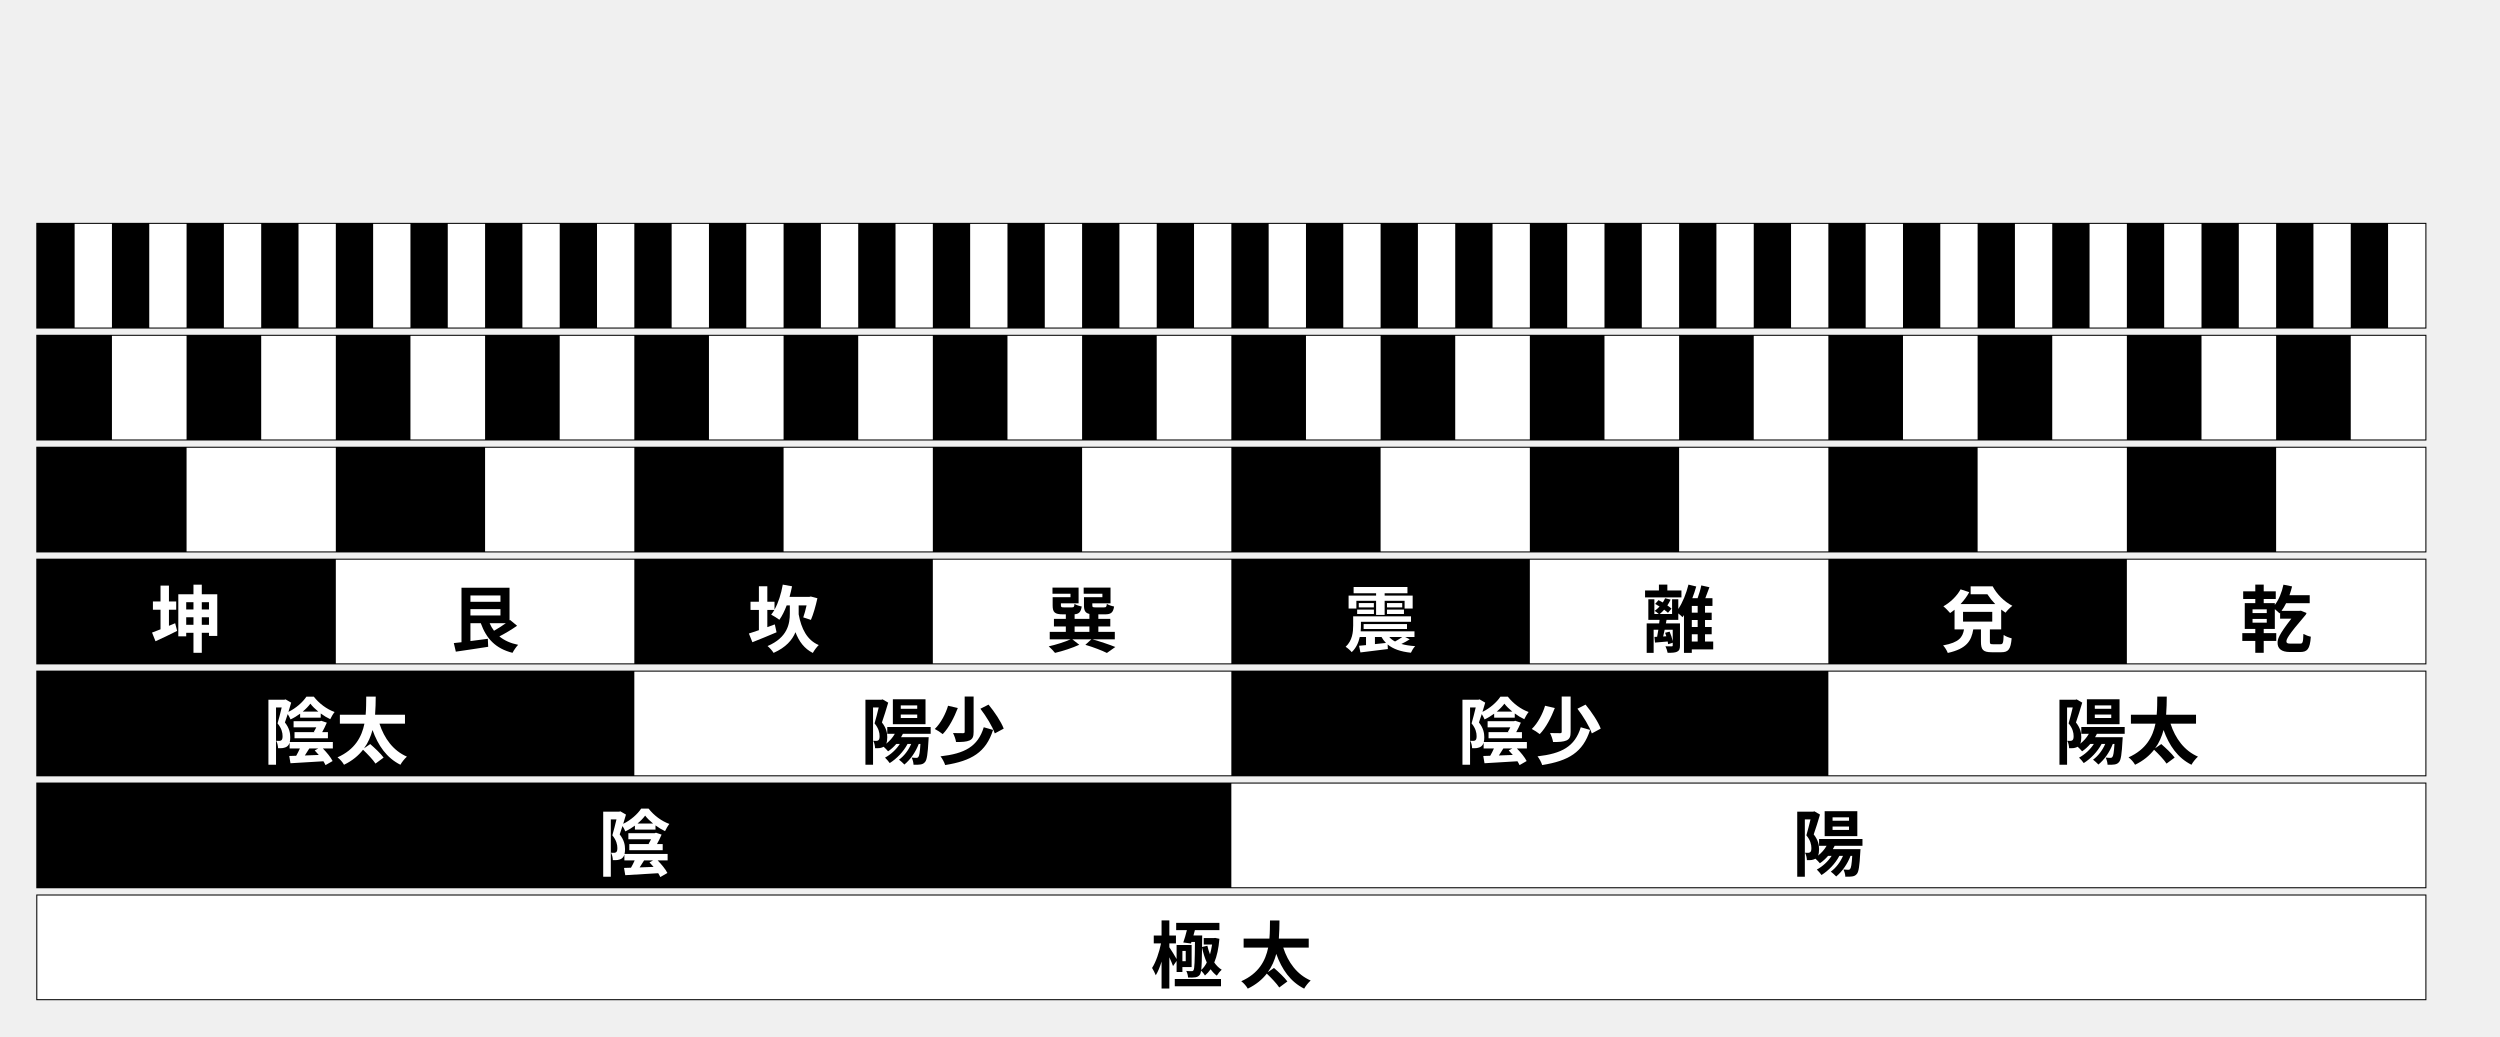
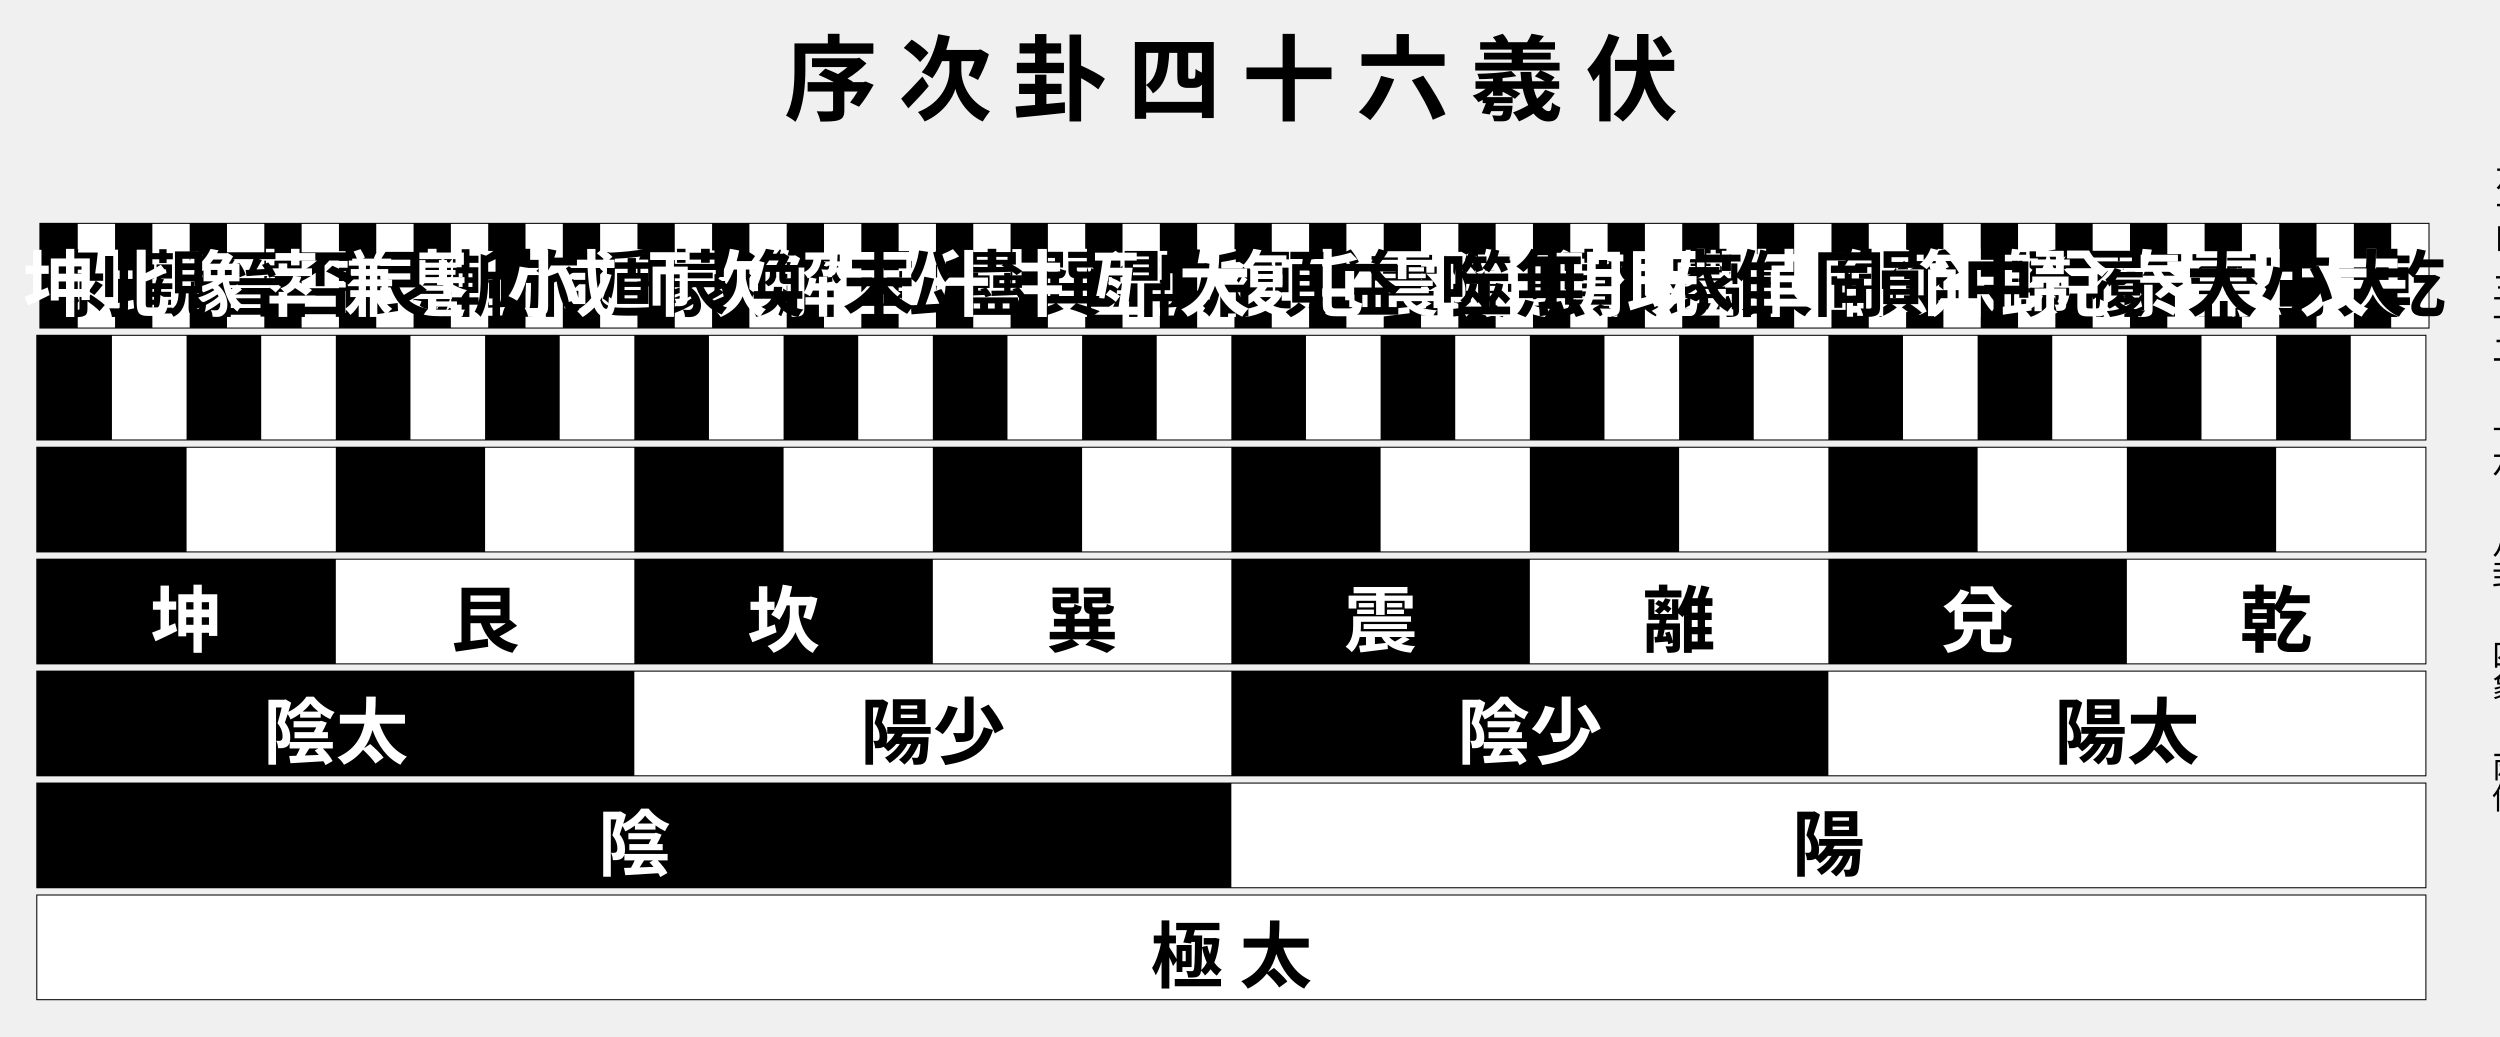
<svg xmlns="http://www.w3.org/2000/svg" xmlns:ns1="http://svgjs.dev/svgjs" version="1.1" width="1206" height="500">
  <g>
-     <rect width="1152" height="50" stroke-width="1" stroke="black" fill="black" x="18" y="108" />
-     <line x1="1170" y1="133" x2="18" y2="133" stroke-width="50" stroke="white" stroke-dasharray="18" />
+     <rect width="1152" height="50" stroke-width="1" stroke="none" fill="none" x="18" y="8" />
+     <text font-size="45" x="594" y="33" font-family="Hiragino Sans CNS" font-weight="bold" text-anchor="middle" dominant-baseline="central" direction="rtl" unicode-bidi="bidi-override" ns1:data="{&quot;leading&quot;:&quot;1.3&quot;}">伏 羲 六 十 四 卦 次 序</text>
+   </g>
+   <g>
+     <rect width="1152" height="50" stroke-width="1" stroke="black" fill="black" x="19.502" y="108" />
+     <line x1="1171.502" y1="133" x2="19.502" y2="133" stroke-width="50" stroke="white" stroke-dasharray="18" />
+     <text font-size="35" x="1162.502" y="133" font-family="Hiragino Sans CNS" font-weight="bold" text-anchor="middle" dominant-baseline="central" direction="rtl" unicode-bidi="bidi-override" ns1:data="{&quot;leading&quot;:&quot;1.3&quot;}">乾</text>
+     <text font-size="35" x="1144.502" y="133" font-family="Hiragino Sans CNS" font-weight="bold" text-anchor="middle" dominant-baseline="central" direction="rtl" unicode-bidi="bidi-override" fill="white" ns1:data="{&quot;leading&quot;:&quot;1.3&quot;}">夬</text>
+     <text font-size="35" x="1126.502" y="133" font-family="Hiragino Sans CNS" font-weight="bold" text-anchor="middle" dominant-baseline="central" direction="rtl" unicode-bidi="bidi-override" ns1:data="{&quot;leading&quot;:&quot;1.3&quot;}">大有</text>
+     <text font-size="35" x="1108.502" y="133" font-family="Hiragino Sans CNS" font-weight="bold" text-anchor="middle" dominant-baseline="central" direction="rtl" unicode-bidi="bidi-override" fill="white" ns1:data="{&quot;leading&quot;:&quot;1.3&quot;}">大壯</text>
+     <text font-size="35" x="1090.502" y="133" font-family="Hiragino Sans CNS" font-weight="bold" text-anchor="middle" dominant-baseline="central" direction="rtl" unicode-bidi="bidi-override" ns1:data="{&quot;leading&quot;:&quot;1.3&quot;}">小畜</text>
+     <text font-size="35" x="1072.502" y="133" font-family="Hiragino Sans CNS" font-weight="bold" text-anchor="middle" dominant-baseline="central" direction="rtl" unicode-bidi="bidi-override" fill="white" ns1:data="{&quot;leading&quot;:&quot;1.3&quot;}">需</text>
+     <text font-size="35" x="1054.502" y="133" font-family="Hiragino Sans CNS" font-weight="bold" text-anchor="middle" dominant-baseline="central" direction="rtl" unicode-bidi="bidi-override" ns1:data="{&quot;leading&quot;:&quot;1.3&quot;}">大畜</text>
+     <text font-size="35" x="1036.502" y="133" font-family="Hiragino Sans CNS" font-weight="bold" text-anchor="middle" dominant-baseline="central" direction="rtl" unicode-bidi="bidi-override" fill="white" ns1:data="{&quot;leading&quot;:&quot;1.3&quot;}">泰</text>
+     <text font-size="35" x="1018.502" y="133" font-family="Hiragino Sans CNS" font-weight="bold" text-anchor="middle" dominant-baseline="central" direction="rtl" unicode-bidi="bidi-override" ns1:data="{&quot;leading&quot;:&quot;1.3&quot;}">履</text>
+     <text font-size="35" x="1000.502" y="133" font-family="Hiragino Sans CNS" font-weight="bold" text-anchor="middle" dominant-baseline="central" direction="rtl" unicode-bidi="bidi-override" fill="white" ns1:data="{&quot;leading&quot;:&quot;1.3&quot;}">兌</text>
+     <text font-size="35" x="982.502" y="133" font-family="Hiragino Sans CNS" font-weight="bold" text-anchor="middle" dominant-baseline="central" direction="rtl" unicode-bidi="bidi-override" ns1:data="{&quot;leading&quot;:&quot;1.3&quot;}">睽</text>
+     <text font-size="35" x="964.502" y="133" font-family="Hiragino Sans CNS" font-weight="bold" text-anchor="middle" dominant-baseline="central" direction="rtl" unicode-bidi="bidi-override" fill="white" ns1:data="{&quot;leading&quot;:&quot;1.3&quot;}">歸妹</text>
+     <text font-size="35" x="946.502" y="133" font-family="Hiragino Sans CNS" font-weight="bold" text-anchor="middle" dominant-baseline="central" direction="rtl" unicode-bidi="bidi-override" ns1:data="{&quot;leading&quot;:&quot;1.3&quot;}">中孚</text>
+     <text font-size="35" x="928.502" y="133" font-family="Hiragino Sans CNS" font-weight="bold" text-anchor="middle" dominant-baseline="central" direction="rtl" unicode-bidi="bidi-override" fill="white" ns1:data="{&quot;leading&quot;:&quot;1.3&quot;}">節</text>
+     <text font-size="35" x="910.502" y="133" font-family="Hiragino Sans CNS" font-weight="bold" text-anchor="middle" dominant-baseline="central" direction="rtl" unicode-bidi="bidi-override" ns1:data="{&quot;leading&quot;:&quot;1.3&quot;}">損</text>
+     <text font-size="35" x="892.502" y="133" font-family="Hiragino Sans CNS" font-weight="bold" text-anchor="middle" dominant-baseline="central" direction="rtl" unicode-bidi="bidi-override" fill="white" ns1:data="{&quot;leading&quot;:&quot;1.3&quot;}">臨</text>
+     <text font-size="35" x="874.502" y="133" font-family="Hiragino Sans CNS" font-weight="bold" text-anchor="middle" dominant-baseline="central" direction="rtl" unicode-bidi="bidi-override" ns1:data="{&quot;leading&quot;:&quot;1.3&quot;}">同人</text>
+     <text font-size="35" x="856.502" y="133" font-family="Hiragino Sans CNS" font-weight="bold" text-anchor="middle" dominant-baseline="central" direction="rtl" unicode-bidi="bidi-override" fill="white" ns1:data="{&quot;leading&quot;:&quot;1.3&quot;}">革</text>
+     <text font-size="35" x="838.502" y="133" font-family="Hiragino Sans CNS" font-weight="bold" text-anchor="middle" dominant-baseline="central" direction="rtl" unicode-bidi="bidi-override" ns1:data="{&quot;leading&quot;:&quot;1.3&quot;}">離</text>
+     <text font-size="35" x="820.502" y="133" font-family="Hiragino Sans CNS" font-weight="bold" text-anchor="middle" dominant-baseline="central" direction="rtl" unicode-bidi="bidi-override" fill="white" ns1:data="{&quot;leading&quot;:&quot;1.3&quot;}">豐</text>
+     <text font-size="35" x="802.502" y="133" font-family="Hiragino Sans CNS" font-weight="bold" text-anchor="middle" dominant-baseline="central" direction="rtl" unicode-bidi="bidi-override" ns1:data="{&quot;leading&quot;:&quot;1.3&quot;}">家人</text>
+     <text font-size="35" x="784.502" y="133" font-family="Hiragino Sans CNS" font-weight="bold" text-anchor="middle" dominant-baseline="central" direction="rtl" unicode-bidi="bidi-override" fill="white" ns1:data="{&quot;leading&quot;:&quot;1.3&quot;}">既濟</text>
+     <text font-size="35" x="766.502" y="133" font-family="Hiragino Sans CNS" font-weight="bold" text-anchor="middle" dominant-baseline="central" direction="rtl" unicode-bidi="bidi-override" ns1:data="{&quot;leading&quot;:&quot;1.3&quot;}">賁</text>
+     <text font-size="35" x="748.502" y="133" font-family="Hiragino Sans CNS" font-weight="bold" text-anchor="middle" dominant-baseline="central" direction="rtl" unicode-bidi="bidi-override" fill="white" ns1:data="{&quot;leading&quot;:&quot;1.3&quot;}">明夷</text>
+     <text font-size="35" x="730.502" y="133" font-family="Hiragino Sans CNS" font-weight="bold" text-anchor="middle" dominant-baseline="central" direction="rtl" unicode-bidi="bidi-override" ns1:data="{&quot;leading&quot;:&quot;1.3&quot;}">無妄</text>
+     <text font-size="35" x="712.502" y="133" font-family="Hiragino Sans CNS" font-weight="bold" text-anchor="middle" dominant-baseline="central" direction="rtl" unicode-bidi="bidi-override" fill="white" ns1:data="{&quot;leading&quot;:&quot;1.3&quot;}">隨</text>
+     <text font-size="35" x="694.502" y="133" font-family="Hiragino Sans CNS" font-weight="bold" text-anchor="middle" dominant-baseline="central" direction="rtl" unicode-bidi="bidi-override" ns1:data="{&quot;leading&quot;:&quot;1.3&quot;}">噬嗑</text>
+     <text font-size="35" x="676.502" y="133" font-family="Hiragino Sans CNS" font-weight="bold" text-anchor="middle" dominant-baseline="central" direction="rtl" unicode-bidi="bidi-override" fill="white" ns1:data="{&quot;leading&quot;:&quot;1.3&quot;}">震</text>
+     <text font-size="35" x="658.502" y="133" font-family="Hiragino Sans CNS" font-weight="bold" text-anchor="middle" dominant-baseline="central" direction="rtl" unicode-bidi="bidi-override" ns1:data="{&quot;leading&quot;:&quot;1.3&quot;}">益</text>
+     <text font-size="35" x="640.502" y="133" font-family="Hiragino Sans CNS" font-weight="bold" text-anchor="middle" dominant-baseline="central" direction="rtl" unicode-bidi="bidi-override" fill="white" ns1:data="{&quot;leading&quot;:&quot;1.3&quot;}">屯</text>
+     <text font-size="35" x="622.502" y="133" font-family="Hiragino Sans CNS" font-weight="bold" text-anchor="middle" dominant-baseline="central" direction="rtl" unicode-bidi="bidi-override" ns1:data="{&quot;leading&quot;:&quot;1.3&quot;}">頤</text>
+     <text font-size="35" x="604.502" y="133" font-family="Hiragino Sans CNS" font-weight="bold" text-anchor="middle" dominant-baseline="central" direction="rtl" unicode-bidi="bidi-override" fill="white" ns1:data="{&quot;leading&quot;:&quot;1.3&quot;}">複</text>
+     <text font-size="35" x="586.502" y="133" font-family="Hiragino Sans CNS" font-weight="bold" text-anchor="middle" dominant-baseline="central" direction="rtl" unicode-bidi="bidi-override" ns1:data="{&quot;leading&quot;:&quot;1.3&quot;}">姤</text>
+     <text font-size="35" x="568.502" y="133" font-family="Hiragino Sans CNS" font-weight="bold" text-anchor="middle" dominant-baseline="central" direction="rtl" unicode-bidi="bidi-override" fill="white" ns1:data="{&quot;leading&quot;:&quot;1.3&quot;}">大過</text>
+     <text font-size="35" x="550.502" y="133" font-family="Hiragino Sans CNS" font-weight="bold" text-anchor="middle" dominant-baseline="central" direction="rtl" unicode-bidi="bidi-override" ns1:data="{&quot;leading&quot;:&quot;1.3&quot;}">鼎</text>
+     <text font-size="35" x="532.502" y="133" font-family="Hiragino Sans CNS" font-weight="bold" text-anchor="middle" dominant-baseline="central" direction="rtl" unicode-bidi="bidi-override" fill="white" ns1:data="{&quot;leading&quot;:&quot;1.3&quot;}">恆</text>
+     <text font-size="35" x="514.502" y="133" font-family="Hiragino Sans CNS" font-weight="bold" text-anchor="middle" dominant-baseline="central" direction="rtl" unicode-bidi="bidi-override" ns1:data="{&quot;leading&quot;:&quot;1.3&quot;}">巽</text>
+     <text font-size="35" x="496.502" y="133" font-family="Hiragino Sans CNS" font-weight="bold" text-anchor="middle" dominant-baseline="central" direction="rtl" unicode-bidi="bidi-override" fill="white" ns1:data="{&quot;leading&quot;:&quot;1.3&quot;}">井</text>
+     <text font-size="35" x="478.502" y="133" font-family="Hiragino Sans CNS" font-weight="bold" text-anchor="middle" dominant-baseline="central" direction="rtl" unicode-bidi="bidi-override" ns1:data="{&quot;leading&quot;:&quot;1.3&quot;}">蠱</text>
+     <text font-size="35" x="460.502" y="133" font-family="Hiragino Sans CNS" font-weight="bold" text-anchor="middle" dominant-baseline="central" direction="rtl" unicode-bidi="bidi-override" fill="white" ns1:data="{&quot;leading&quot;:&quot;1.3&quot;}">升</text>
+     <text font-size="35" x="442.502" y="133" font-family="Hiragino Sans CNS" font-weight="bold" text-anchor="middle" dominant-baseline="central" direction="rtl" unicode-bidi="bidi-override" ns1:data="{&quot;leading&quot;:&quot;1.3&quot;}">訟</text>
+     <text font-size="35" x="424.502" y="133" font-family="Hiragino Sans CNS" font-weight="bold" text-anchor="middle" dominant-baseline="central" direction="rtl" unicode-bidi="bidi-override" fill="white" ns1:data="{&quot;leading&quot;:&quot;1.3&quot;}">困</text>
+     <text font-size="35" x="406.502" y="133" font-family="Hiragino Sans CNS" font-weight="bold" text-anchor="middle" dominant-baseline="central" direction="rtl" unicode-bidi="bidi-override" ns1:data="{&quot;leading&quot;:&quot;1.3&quot;}">未濟</text>
+     <text font-size="35" x="388.502" y="133" font-family="Hiragino Sans CNS" font-weight="bold" text-anchor="middle" dominant-baseline="central" direction="rtl" unicode-bidi="bidi-override" fill="white" ns1:data="{&quot;leading&quot;:&quot;1.3&quot;}">解</text>
+     <text font-size="35" x="370.502" y="133" font-family="Hiragino Sans CNS" font-weight="bold" text-anchor="middle" dominant-baseline="central" direction="rtl" unicode-bidi="bidi-override" ns1:data="{&quot;leading&quot;:&quot;1.3&quot;}">渙</text>
+     <text font-size="35" x="352.502" y="133" font-family="Hiragino Sans CNS" font-weight="bold" text-anchor="middle" dominant-baseline="central" direction="rtl" unicode-bidi="bidi-override" fill="white" ns1:data="{&quot;leading&quot;:&quot;1.3&quot;}">坎</text>
+     <text font-size="35" x="334.502" y="133" font-family="Hiragino Sans CNS" font-weight="bold" text-anchor="middle" dominant-baseline="central" direction="rtl" unicode-bidi="bidi-override" ns1:data="{&quot;leading&quot;:&quot;1.3&quot;}">蒙</text>
+     <text font-size="35" x="316.502" y="133" font-family="Hiragino Sans CNS" font-weight="bold" text-anchor="middle" dominant-baseline="central" direction="rtl" unicode-bidi="bidi-override" fill="white" ns1:data="{&quot;leading&quot;:&quot;1.3&quot;}">師</text>
+     <text font-size="35" x="298.502" y="133" font-family="Hiragino Sans CNS" font-weight="bold" text-anchor="middle" dominant-baseline="central" direction="rtl" unicode-bidi="bidi-override" ns1:data="{&quot;leading&quot;:&quot;1.3&quot;}">遁</text>
+     <text font-size="35" x="280.502" y="133" font-family="Hiragino Sans CNS" font-weight="bold" text-anchor="middle" dominant-baseline="central" direction="rtl" unicode-bidi="bidi-override" fill="white" ns1:data="{&quot;leading&quot;:&quot;1.3&quot;}">咸</text>
+     <text font-size="35" x="262.502" y="133" font-family="Hiragino Sans CNS" font-weight="bold" text-anchor="middle" dominant-baseline="central" direction="rtl" unicode-bidi="bidi-override" ns1:data="{&quot;leading&quot;:&quot;1.3&quot;}">旅</text>
+     <text font-size="35" x="244.502" y="133" font-family="Hiragino Sans CNS" font-weight="bold" text-anchor="middle" dominant-baseline="central" direction="rtl" unicode-bidi="bidi-override" fill="white" ns1:data="{&quot;leading&quot;:&quot;1.3&quot;}">小過</text>
+     <text font-size="35" x="226.502" y="133" font-family="Hiragino Sans CNS" font-weight="bold" text-anchor="middle" dominant-baseline="central" direction="rtl" unicode-bidi="bidi-override" ns1:data="{&quot;leading&quot;:&quot;1.3&quot;}">漸</text>
+     <text font-size="35" x="208.502" y="133" font-family="Hiragino Sans CNS" font-weight="bold" text-anchor="middle" dominant-baseline="central" direction="rtl" unicode-bidi="bidi-override" fill="white" ns1:data="{&quot;leading&quot;:&quot;1.3&quot;}">蹇</text>
+     <text font-size="35" x="190.502" y="133" font-family="Hiragino Sans CNS" font-weight="bold" text-anchor="middle" dominant-baseline="central" direction="rtl" unicode-bidi="bidi-override" ns1:data="{&quot;leading&quot;:&quot;1.3&quot;}">艮</text>
+     <text font-size="35" x="172.502" y="133" font-family="Hiragino Sans CNS" font-weight="bold" text-anchor="middle" dominant-baseline="central" direction="rtl" unicode-bidi="bidi-override" fill="white" ns1:data="{&quot;leading&quot;:&quot;1.3&quot;}">謙</text>
+     <text font-size="35" x="154.502" y="133" font-family="Hiragino Sans CNS" font-weight="bold" text-anchor="middle" dominant-baseline="central" direction="rtl" unicode-bidi="bidi-override" ns1:data="{&quot;leading&quot;:&quot;1.3&quot;}">否</text>
+     <text font-size="35" x="136.502" y="133" font-family="Hiragino Sans CNS" font-weight="bold" text-anchor="middle" dominant-baseline="central" direction="rtl" unicode-bidi="bidi-override" fill="white" ns1:data="{&quot;leading&quot;:&quot;1.3&quot;}">萃</text>
+     <text font-size="35" x="118.502" y="133" font-family="Hiragino Sans CNS" font-weight="bold" text-anchor="middle" dominant-baseline="central" direction="rtl" unicode-bidi="bidi-override" ns1:data="{&quot;leading&quot;:&quot;1.3&quot;}">晉</text>
+     <text font-size="35" x="100.502" y="133" font-family="Hiragino Sans CNS" font-weight="bold" text-anchor="middle" dominant-baseline="central" direction="rtl" unicode-bidi="bidi-override" fill="white" ns1:data="{&quot;leading&quot;:&quot;1.3&quot;}">豫</text>
+     <text font-size="35" x="82.502" y="133" font-family="Hiragino Sans CNS" font-weight="bold" text-anchor="middle" dominant-baseline="central" direction="rtl" unicode-bidi="bidi-override" ns1:data="{&quot;leading&quot;:&quot;1.3&quot;}">觀</text>
+     <text font-size="35" x="64.502" y="133" font-family="Hiragino Sans CNS" font-weight="bold" text-anchor="middle" dominant-baseline="central" direction="rtl" unicode-bidi="bidi-override" fill="white" ns1:data="{&quot;leading&quot;:&quot;1.3&quot;}">比</text>
+     <text font-size="35" x="46.502" y="133" font-family="Hiragino Sans CNS" font-weight="bold" text-anchor="middle" dominant-baseline="central" direction="rtl" unicode-bidi="bidi-override" ns1:data="{&quot;leading&quot;:&quot;1.3&quot;}">剝</text>
+     <text font-size="35" x="28.502" y="133" font-family="Hiragino Sans CNS" font-weight="bold" text-anchor="middle" dominant-baseline="central" direction="rtl" unicode-bidi="bidi-override" fill="white" ns1:data="{&quot;leading&quot;:&quot;1.3&quot;}">坤</text>
+     <text font-size="15" x="1189.502" y="133" font-family="Hiragino Sans GB" writing-mode="vertical-lr" text-anchor="middle" ns1:data="{&quot;leading&quot;:&quot;1.3&quot;}">六十四</text>
  </g>
  <g>
    <rect width="1152" height="50" stroke-width="1" stroke="black" fill="black" x="18" y="162" />
    <line x1="1170" y1="187" x2="18" y2="187" stroke-width="50" stroke="white" stroke-dasharray="36" />
+     <text font-size="15" x="1188" y="187" font-family="Hiragino Sans GB" writing-mode="vertical-lr" text-anchor="middle" ns1:data="{&quot;leading&quot;:&quot;1.3&quot;}">三十二</text>
  </g>
  <g>
    <rect width="1152" height="50" stroke-width="1" stroke="black" fill="black" x="18" y="216" />
    <line x1="1170" y1="241" x2="18" y2="241" stroke-width="50" stroke="white" stroke-dasharray="72" />
+     <text font-size="15" x="1188" y="241" font-family="Hiragino Sans GB" writing-mode="vertical-lr" text-anchor="middle" ns1:data="{&quot;leading&quot;:&quot;1.3&quot;}">十六</text>
  </g>
  <g>
    <rect width="1152" height="50" stroke-width="1" stroke="black" fill="black" x="18" y="270" />
    <line x1="1170" y1="295" x2="18" y2="295" stroke-width="50" stroke="white" stroke-dasharray="144" />
    <text font-size="35" x="1098" y="295" font-family="Hiragino Sans CNS" font-weight="bold" text-anchor="middle" dominant-baseline="central" direction="rtl" unicode-bidi="bidi-override" ns1:data="{&quot;leading&quot;:&quot;1.3&quot;}">乾</text>
    <text font-size="35" x="954" y="295" font-family="Hiragino Sans CNS" font-weight="bold" text-anchor="middle" dominant-baseline="central" direction="rtl" unicode-bidi="bidi-override" fill="white" ns1:data="{&quot;leading&quot;:&quot;1.3&quot;}">兌</text>
    <text font-size="35" x="810" y="295" font-family="Hiragino Sans CNS" font-weight="bold" text-anchor="middle" dominant-baseline="central" direction="rtl" unicode-bidi="bidi-override" ns1:data="{&quot;leading&quot;:&quot;1.3&quot;}">離</text>
    <text font-size="35" x="666" y="295" font-family="Hiragino Sans CNS" font-weight="bold" text-anchor="middle" dominant-baseline="central" direction="rtl" unicode-bidi="bidi-override" fill="white" ns1:data="{&quot;leading&quot;:&quot;1.3&quot;}">震</text>
    <text font-size="35" x="522" y="295" font-family="Hiragino Sans CNS" font-weight="bold" text-anchor="middle" dominant-baseline="central" direction="rtl" unicode-bidi="bidi-override" ns1:data="{&quot;leading&quot;:&quot;1.3&quot;}">巽</text>
    <text font-size="35" x="378" y="295" font-family="Hiragino Sans CNS" font-weight="bold" text-anchor="middle" dominant-baseline="central" direction="rtl" unicode-bidi="bidi-override" fill="white" ns1:data="{&quot;leading&quot;:&quot;1.3&quot;}">坎</text>
    <text font-size="35" x="234" y="295" font-family="Hiragino Sans CNS" font-weight="bold" text-anchor="middle" dominant-baseline="central" direction="rtl" unicode-bidi="bidi-override" ns1:data="{&quot;leading&quot;:&quot;1.3&quot;}">艮</text>
    <text font-size="35" x="90" y="295" font-family="Hiragino Sans CNS" font-weight="bold" text-anchor="middle" dominant-baseline="central" direction="rtl" unicode-bidi="bidi-override" fill="white" ns1:data="{&quot;leading&quot;:&quot;1.3&quot;}">坤</text>
+     <text font-size="15" x="1188" y="295" font-family="Hiragino Sans GB" writing-mode="vertical-lr" text-anchor="middle" ns1:data="{&quot;leading&quot;:&quot;1.3&quot;}">八卦</text>
  </g>
  <g>
    <rect width="1152" height="50" stroke-width="1" stroke="black" fill="black" x="18" y="324" />
    <line x1="1170" y1="349" x2="18" y2="349" stroke-width="50" stroke="white" stroke-dasharray="288" />
    <text font-size="35" x="1026" y="349" font-family="Hiragino Sans CNS" font-weight="bold" text-anchor="middle" dominant-baseline="central" direction="rtl" unicode-bidi="bidi-override" ns1:data="{&quot;leading&quot;:&quot;1.3&quot;}">太陽</text>
    <text font-size="35" x="738" y="349" font-family="Hiragino Sans CNS" font-weight="bold" text-anchor="middle" dominant-baseline="central" direction="rtl" unicode-bidi="bidi-override" fill="white" ns1:data="{&quot;leading&quot;:&quot;1.3&quot;}">少陰</text>
    <text font-size="35" x="450" y="349" font-family="Hiragino Sans CNS" font-weight="bold" text-anchor="middle" dominant-baseline="central" direction="rtl" unicode-bidi="bidi-override" ns1:data="{&quot;leading&quot;:&quot;1.3&quot;}">少陽</text>
    <text font-size="35" x="162" y="349" font-family="Hiragino Sans CNS" font-weight="bold" text-anchor="middle" dominant-baseline="central" direction="rtl" unicode-bidi="bidi-override" fill="white" ns1:data="{&quot;leading&quot;:&quot;1.3&quot;}">太陰</text>
+     <text font-size="15" x="1188" y="349" font-family="Hiragino Sans GB" writing-mode="vertical-lr" text-anchor="middle" ns1:data="{&quot;leading&quot;:&quot;1.3&quot;}">四象</text>
  </g>
  <g>
    <rect width="1152" height="50" stroke-width="1" stroke="black" fill="black" x="18" y="378" />
    <line x1="1170" y1="403" x2="18" y2="403" stroke-width="50" stroke="white" stroke-dasharray="576" />
    <text font-size="35" x="882" y="403" font-family="Hiragino Sans CNS" font-weight="bold" text-anchor="middle" dominant-baseline="central" direction="rtl" unicode-bidi="bidi-override" ns1:data="{&quot;leading&quot;:&quot;1.3&quot;}">陽</text>
    <text font-size="35" x="306" y="403" font-family="Hiragino Sans CNS" font-weight="bold" text-anchor="middle" dominant-baseline="central" direction="rtl" unicode-bidi="bidi-override" fill="white" ns1:data="{&quot;leading&quot;:&quot;1.3&quot;}">陰</text>
+     <text font-size="15" x="1188" y="403" font-family="Hiragino Sans GB" writing-mode="vertical-lr" text-anchor="middle" ns1:data="{&quot;leading&quot;:&quot;1.3&quot;}">兩儀</text>
  </g>
  <g>
    <rect width="1152" height="50" stroke-width="1" stroke="black" fill="black" x="18" y="432" />
    <line x1="1170" y1="457" x2="18" y2="457" stroke-width="50" stroke="white" stroke-dasharray="1152" />
    <text font-size="35" x="594" y="457" font-family="Hiragino Sans CNS" font-weight="bold" text-anchor="middle" dominant-baseline="central" direction="rtl" unicode-bidi="bidi-override" ns1:data="{&quot;leading&quot;:&quot;1.3&quot;}">太 極</text>
  </g>
</svg>
